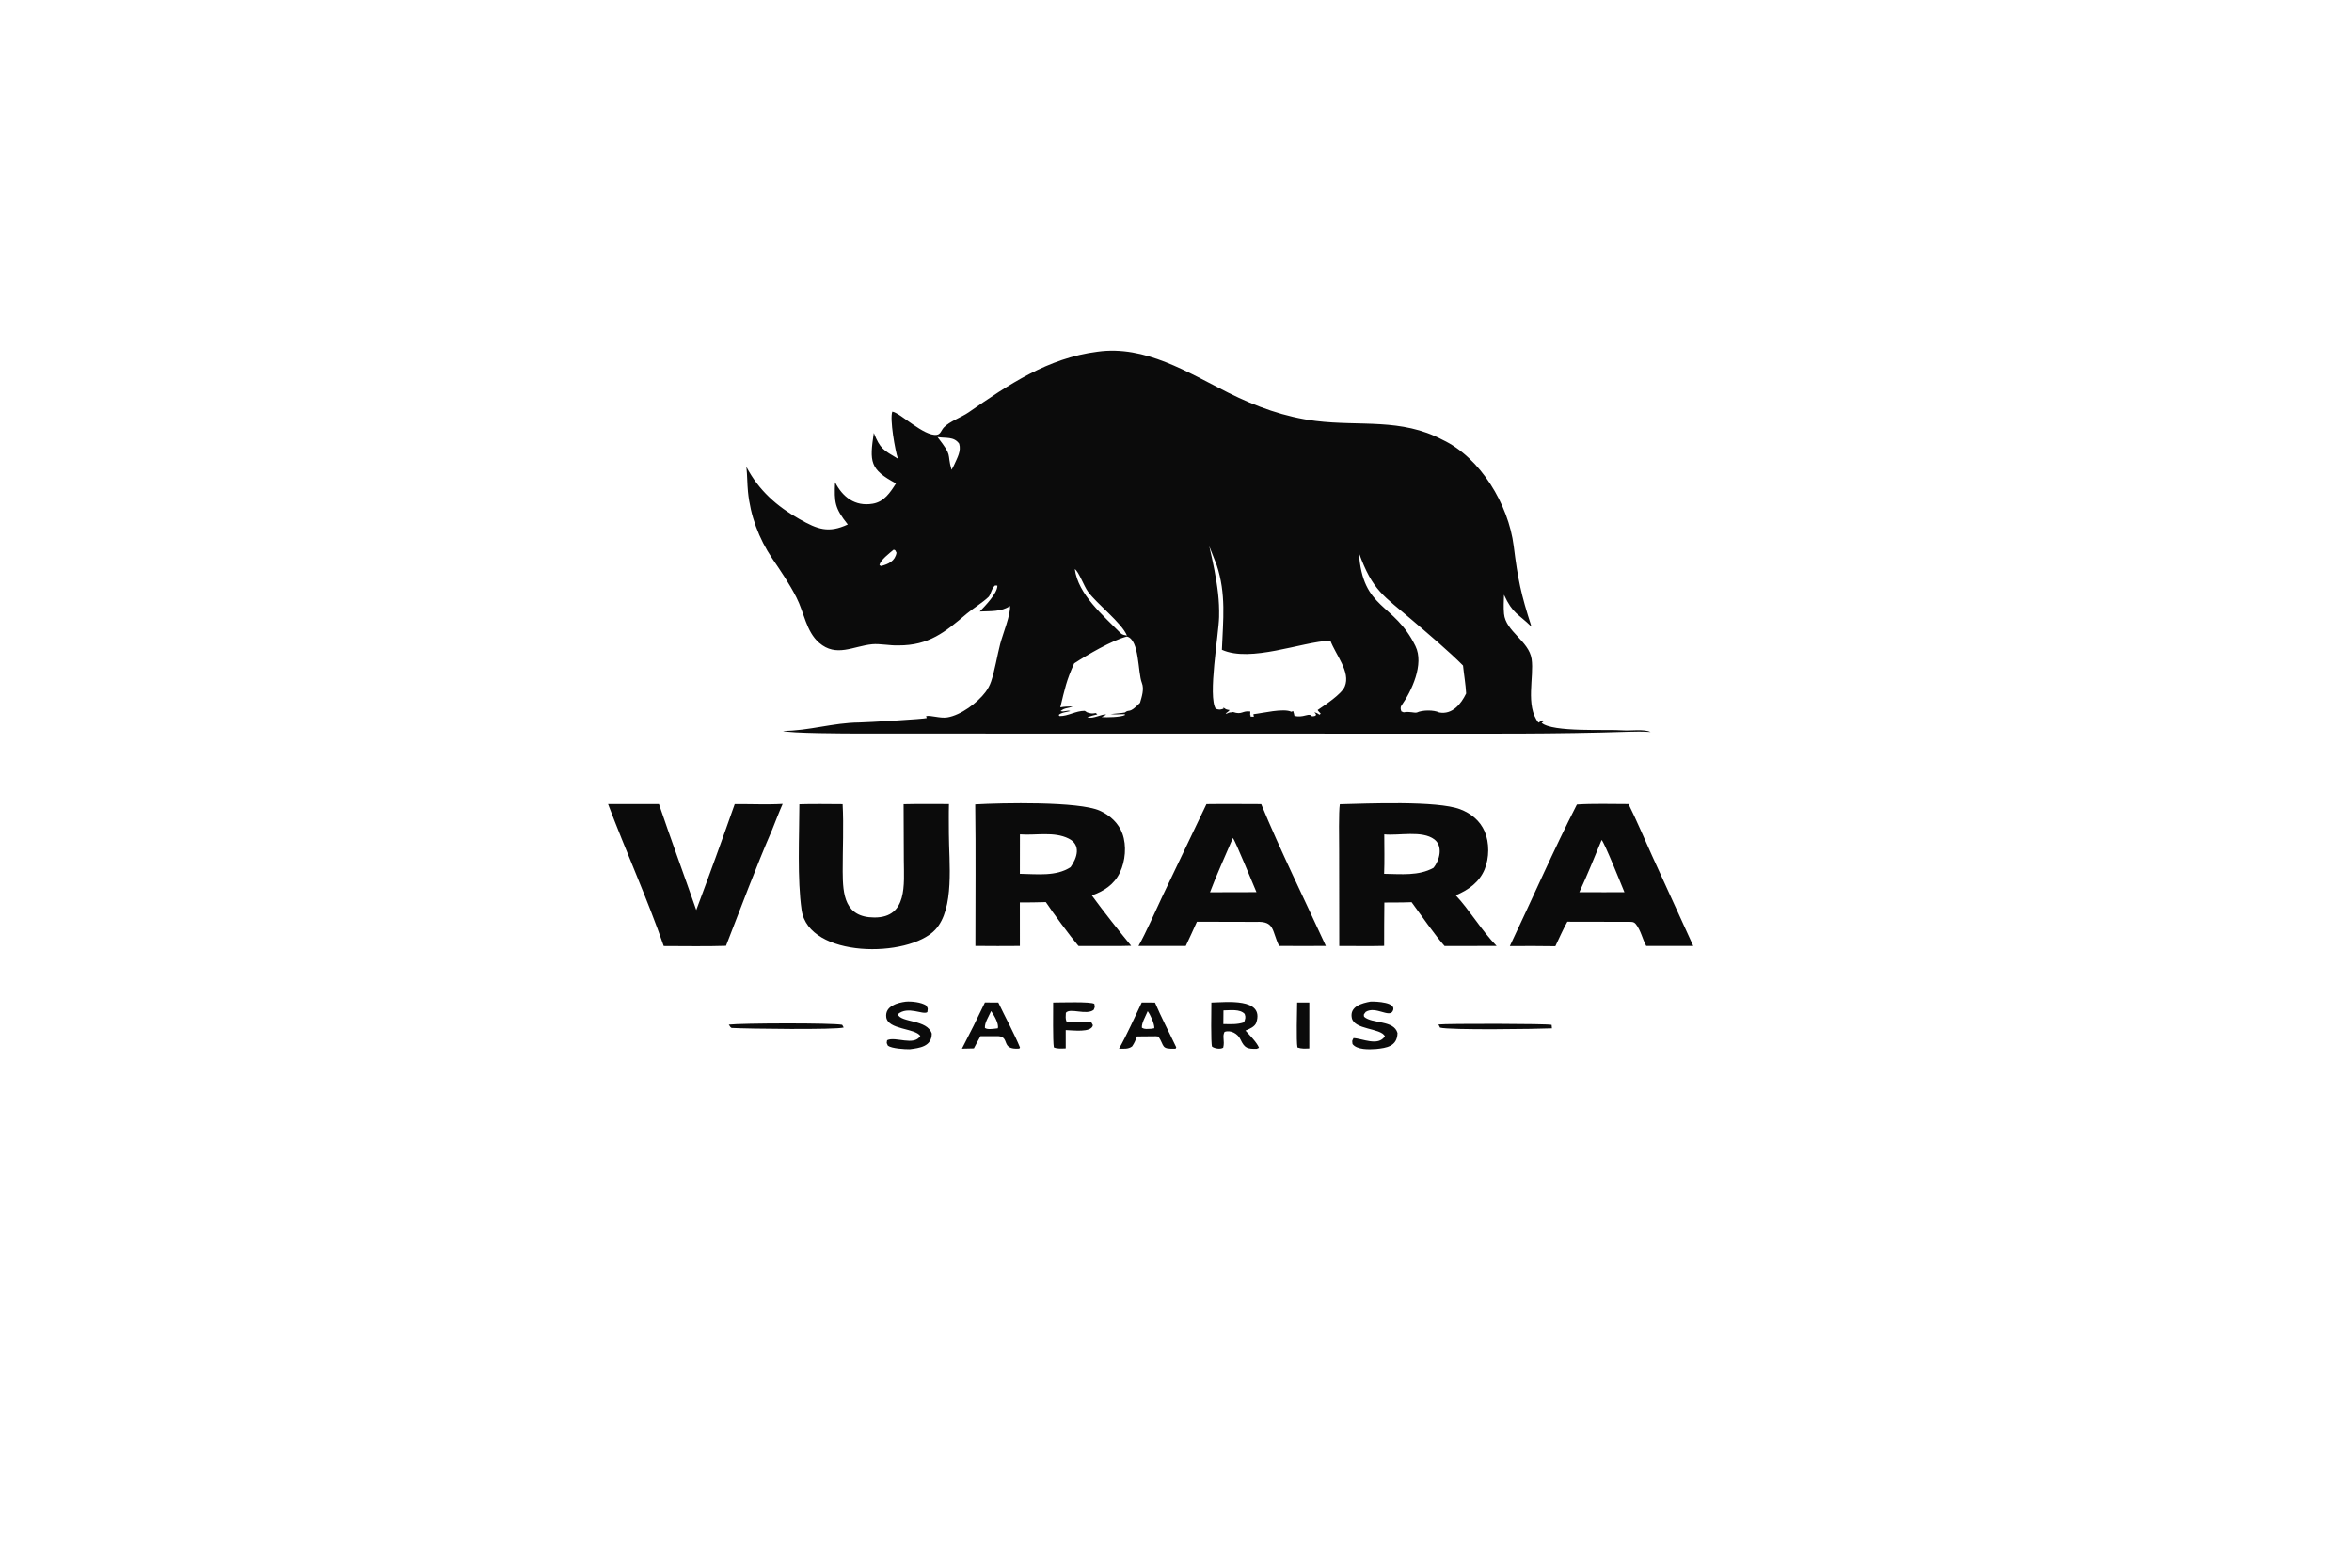
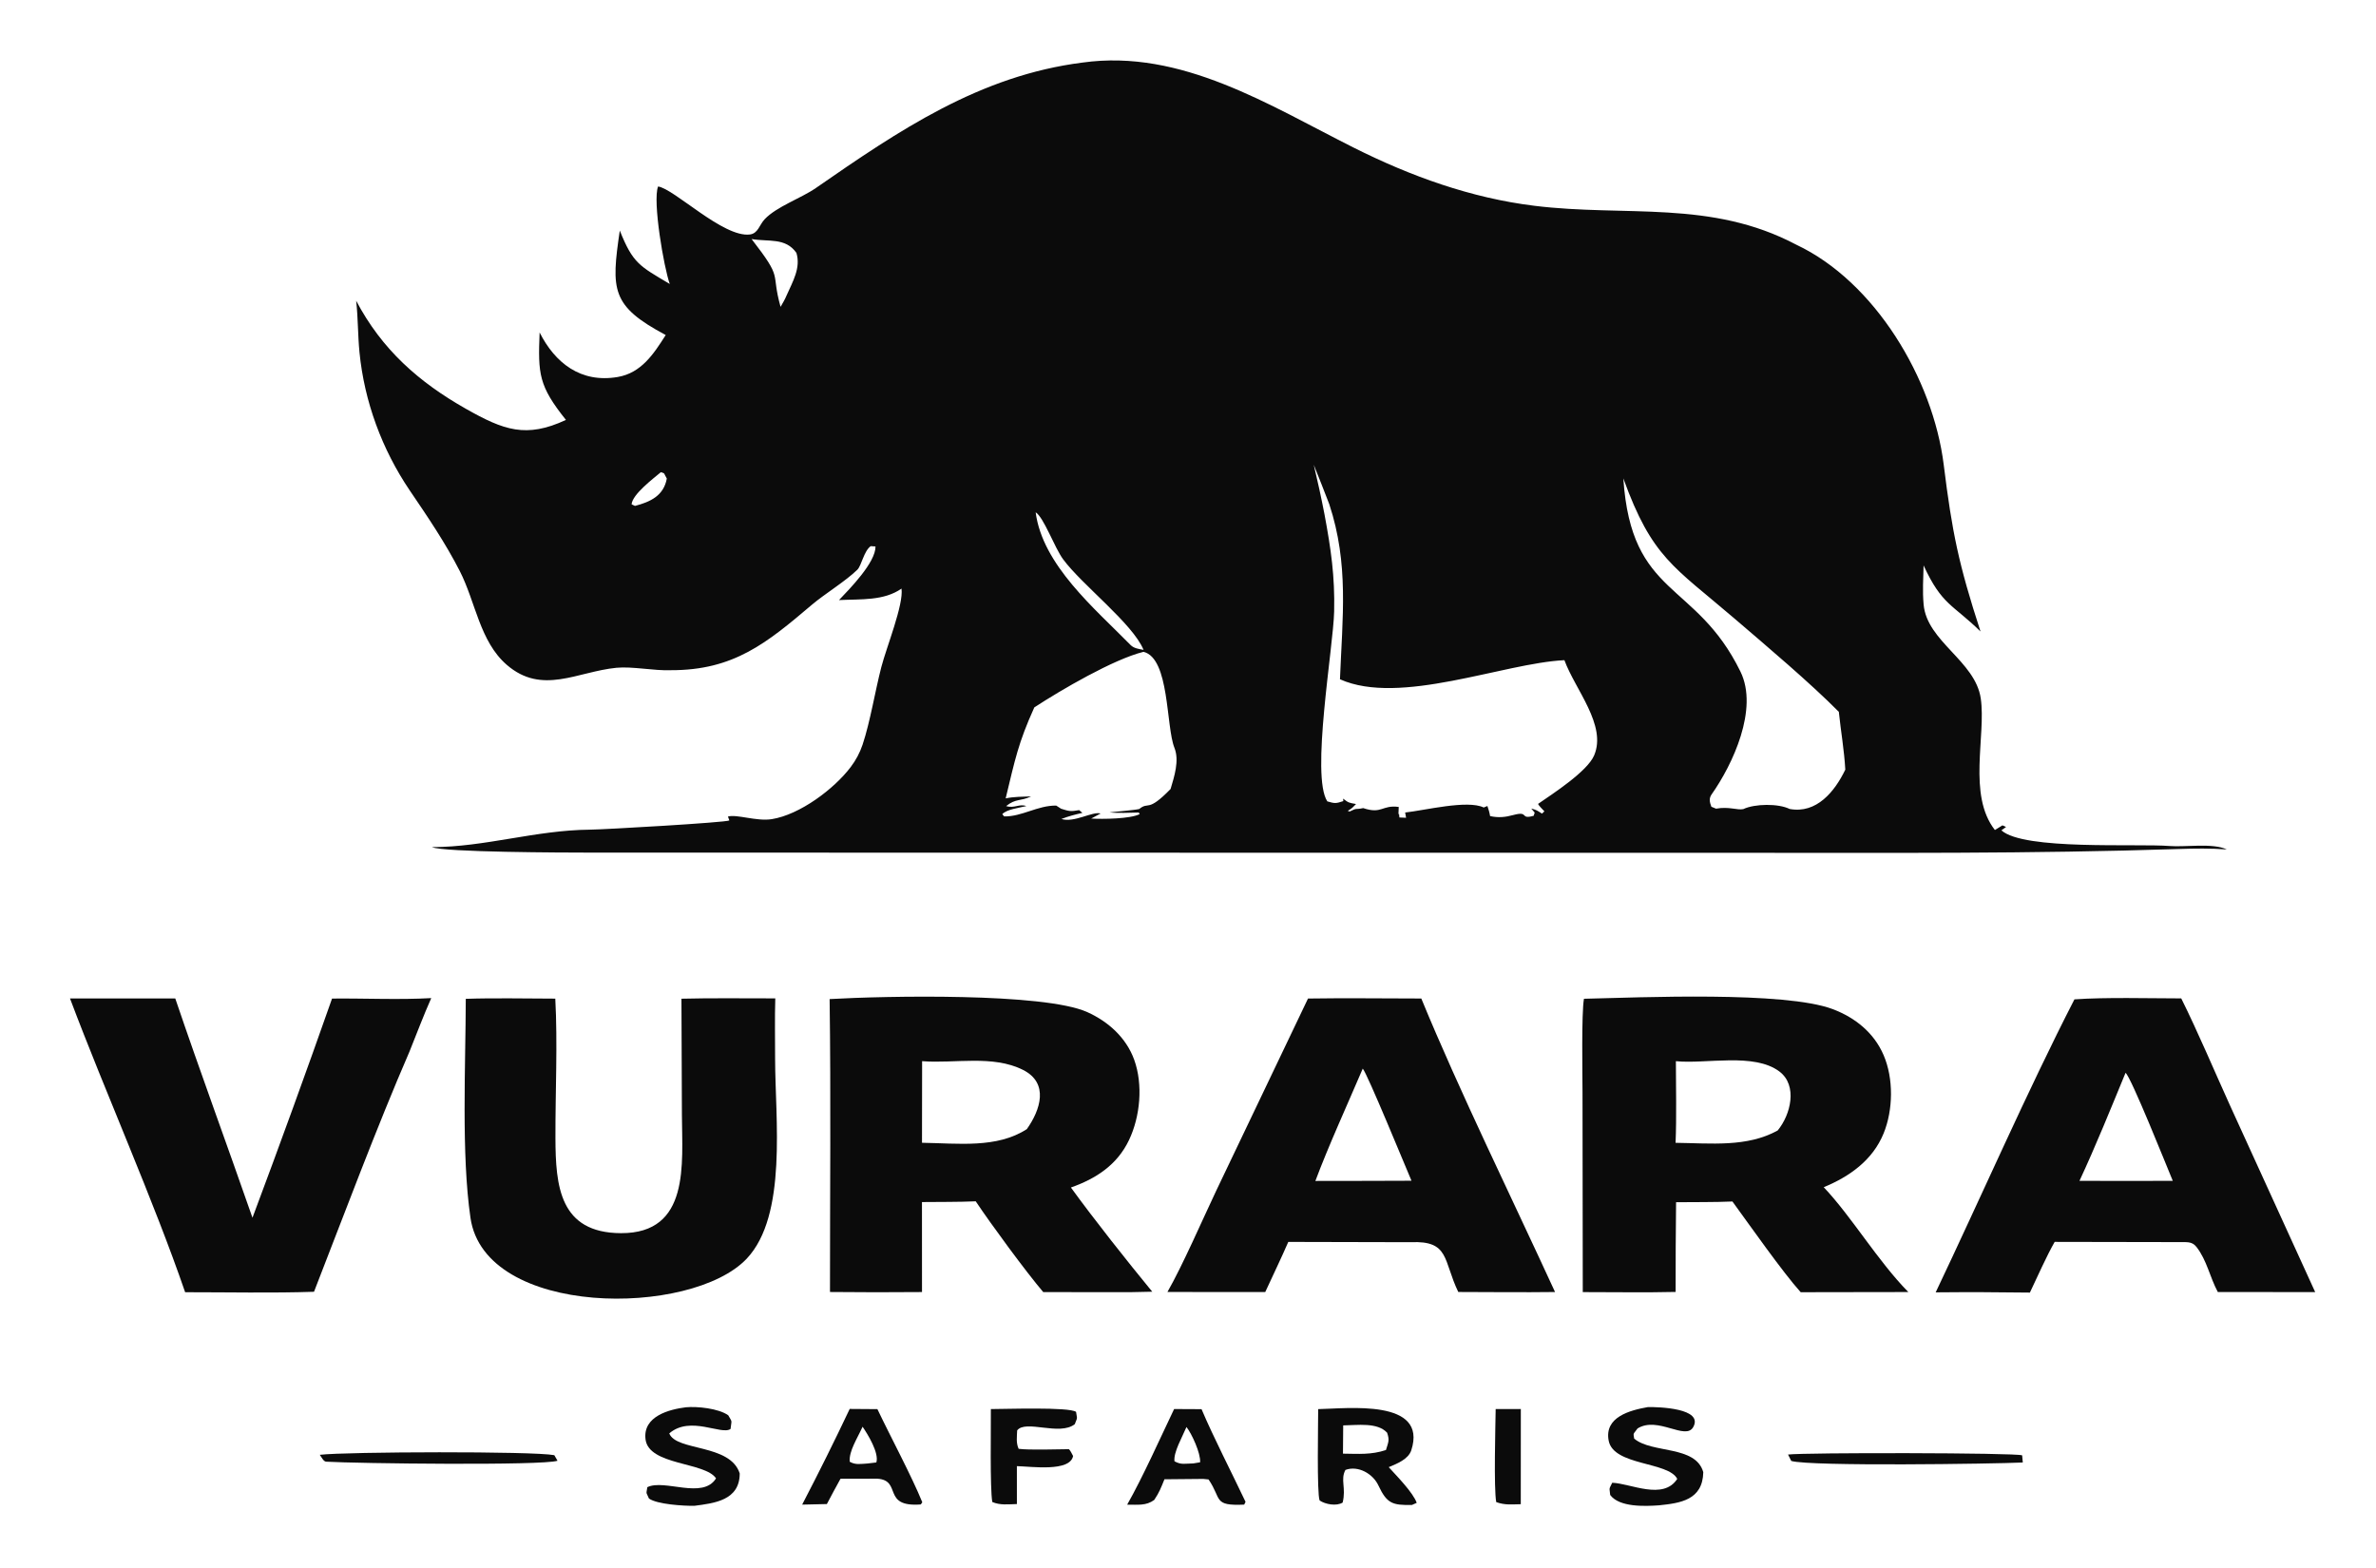
- <svg xmlns="http://www.w3.org/2000/svg" viewBox="0 0 2048 1365" width="2048" height="1365">
+ <svg xmlns="http://www.w3.org/2000/svg" viewBox="500 280 1000 660">
  <path fill="#0B0B0B" d="M 955.651 306.331 C 997.204 300.516 1034.37 324.407 1069.72 342.135 C 1093.73 354.174 1119.04 363.328 1145.81 366.622 C 1184.42 371.373 1220.06 363.975 1256.04 383.012 C 1289.08 398.563 1313.57 439.482 1318.06 475.581 C 1321.62 504.201 1324.33 517.45 1333.55 545.803 C 1321.74 534.244 1317.33 534.766 1309.59 517.996 C 1309.47 523.768 1309.08 528.639 1309.61 534.484 C 1311.02 550.034 1331.38 558.239 1333.66 574.016 C 1335.92 589.652 1328.02 614.574 1339.6 629.367 L 1342.79 627.405 L 1344.31 628.083 L 1342.34 629.503 C 1351.77 638.01 1399.35 634.982 1413.27 636.107 C 1419.54 636.613 1431.42 634.731 1437.2 637.549 C 1430.32 637.035 1423.85 637.134 1416.95 637.363 C 1355.19 639.413 1293.42 638.953 1231.62 638.962 L 747.5 638.875 C 737.894 638.87 686.599 638.751 681.787 636.568 C 704.103 636.56 725.402 629.429 748.261 629.221 C 754.309 629.167 805.571 626.207 806.96 625.342 L 806.375 623.697 C 810.118 622.643 818.42 625.805 824.802 624.798 C 836.662 622.927 851.132 612.017 858.043 602.858 C 860.202 600.02 861.886 596.85 863.029 593.472 C 866.233 583.891 868.323 570.84 870.918 560.812 C 873.076 552.471 880.376 534.466 879.423 527.759 C 871.961 532.945 862.479 532.127 853.112 532.585 C 857.686 527.795 868.563 516.743 868.475 510.015 L 866.46 509.883 C 863.553 511.973 862.603 518.077 860.829 519.809 C 855.844 524.677 847.041 530.025 841.797 534.475 C 822.808 550.586 808.865 562.194 782.269 562.097 C 775.437 562.396 766.024 560.431 759.452 561.079 C 742.905 562.71 728.154 572.714 713.282 559.834 C 701.901 549.979 700.178 533.375 693.482 520.312 C 687.374 508.395 679.979 497.506 672.446 486.424 C 660.778 469.175 653.333 449.01 651.297 428.283 C 650.588 421.053 650.725 414.182 649.909 406.596 C 660.725 427.109 676.247 440.859 696.188 452.129 C 712.005 461.068 721.439 464.56 738.192 456.752 C 726.722 442.402 726.411 437.479 727.108 419.938 C 733.594 432.77 744.409 441.34 759.974 438.681 C 769.895 436.987 775.104 429.021 780.184 421.017 C 757.188 408.754 757.167 402.149 760.854 377.052 C 766.407 390.93 769.172 391.965 781.887 399.528 C 779.398 392.616 774.583 364.549 776.972 358.493 C 783.833 359.492 804.433 380.095 815.601 378.699 C 819.083 378.264 819.562 374.669 821.858 372.25 C 826.917 366.921 837.15 363.457 843.349 359.161 C 878.396 334.881 912.329 311.807 955.651 306.331 z M 1065.28 616.163 C 1067.59 617.952 1067.77 617.908 1070.72 618.425 C 1069.24 619.939 1069.11 620.189 1067.24 621.31 L 1068.03 621.582 C 1071.56 619.849 1070.06 620.939 1073.74 620.144 C 1081.74 622.816 1081.52 618.705 1088.69 619.658 L 1088.56 623.008 L 1088.8 622.38 L 1088.98 624.092 L 1091.78 624.213 L 1091.4 622 C 1099.49 621.152 1117.61 616.559 1124.46 619.893 L 1126.01 619.259 C 1126.51 620.667 1126.9 622.024 1127.14 623.5 C 1130.61 624.287 1133.54 623.974 1136.91 623.06 C 1143.81 621.188 1139.43 625.109 1145.49 623.371 L 1145.91 622.043 L 1144.47 620.328 C 1146.85 620.967 1146.97 621.179 1148.99 622.465 L 1150 621.506 C 1149.36 620.823 1147.61 619.097 1147.32 618.388 C 1153.71 613.976 1168.05 604.723 1170.93 597.97 C 1176.36 585.256 1162.93 570.244 1158.42 557.876 C 1132.72 559.127 1089.18 577.227 1063.96 565.917 C 1065 539.719 1067.77 517.441 1059.46 492.225 C 1057.33 486.676 1055.15 481.144 1052.93 475.631 C 1054.58 482.541 1056.09 489.485 1057.44 496.458 C 1060.18 511.175 1061.84 522.521 1061.51 537.38 C 1061.17 552.542 1051.6 606.724 1058.64 617.315 C 1061.83 618.245 1062.22 618.23 1065.37 617.201 L 1065.28 616.163 z M 933.973 615.217 C 929.458 617.373 927.579 615.988 923.458 619.292 C 927.016 620.375 928.913 618.208 931.966 619.288 C 928.735 620.089 923.727 620.645 921.836 622.697 L 922.632 623.642 C 930.067 623.786 936.687 619 944.529 619.08 L 946.595 620.414 C 950.11 621.516 950.56 621.618 954.179 621 L 955.562 622.145 C 952.136 622.958 950.084 623.457 946.715 624.721 C 952.043 626.446 959.78 621.415 963.232 622.413 L 959.257 624.543 C 963.962 624.828 975.753 624.724 979.692 622.663 L 979.243 621.999 C 975.719 622.072 970.276 622.35 966.978 621.943 C 969.655 621.638 977.419 621.019 979.495 620.518 C 983.629 617.137 982.753 622.279 992.666 612.106 C 994.19 606.957 996.446 600.168 994.292 594.781 C 990.657 585.69 992.333 557.118 981.291 554.366 C 968.642 557.488 946.508 570.441 935.314 577.76 C 928.533 592.732 927.178 599.836 923.263 616.049 C 926.668 615.33 930.46 615.35 933.973 615.217 z M 1233.71 620.567 C 1238.52 618.276 1248.49 618.158 1253.22 620.513 C 1264.56 622.61 1272.21 613.154 1276.64 603.961 C 1276.2 595.858 1274.76 587.78 1273.92 579.622 C 1261.83 567.406 1243.46 551.893 1229.96 540.322 C 1204.5 518.485 1195.31 514.798 1183.22 481.367 C 1186.56 531.77 1213.62 524.122 1232.52 562.699 C 1240.23 578.438 1229.21 601.856 1220.37 614.384 C 1219.15 616.116 1219.58 617.73 1220.28 619.582 L 1222.25 620.381 C 1227.63 619.387 1231.18 621.105 1233.71 620.567 z M 981.3 553.548 C 976.72 542.433 955.292 526.114 947.41 515.373 C 943.798 510.451 939.333 497.801 935.882 495.634 C 938.779 517.829 960.71 536.086 975.82 551.487 C 977.285 552.98 979.398 553.156 981.3 553.548 z M 778.152 478.742 C 774.768 481.587 766.167 488.083 765.822 492.277 L 767.247 492.947 C 773.67 491.261 779.314 488.704 780.643 481.439 C 779.174 478.953 780.101 479.386 778.152 478.742 z M 816.327 380.62 C 829.915 398.152 824.23 393.838 828.523 409.166 C 829.341 407.707 830.397 406.005 830.996 404.485 C 833.662 398.464 837.101 392.779 835.19 386.433 C 830.58 379.904 823.52 381.852 816.327 380.62 z" />
  <path fill="#0B0B0B" d="M 639.75 700.314 C 653.291 700.168 668.157 700.887 681.503 700.119 C 678.349 707.215 675.249 715.394 672.327 722.668 C 658.702 754.059 644.699 791.524 632.16 823.731 C 614.922 824.328 595.333 823.909 577.919 823.92 C 564.539 784.964 544.35 739.834 529.46 700.262 L 573.765 700.264 C 584.206 731.05 595.547 761.787 606.259 792.562 C 617.737 761.928 628.902 731.177 639.75 700.314 z" />
  <path fill="#0B0B0B" d="M 786.807 700.374 C 799.639 700.041 813.395 700.262 826.299 700.236 C 826.043 708.378 826.232 717.526 826.224 725.75 C 826.252 750.712 831.497 791.56 814.271 809.803 C 790.967 834.483 704.108 834.614 698.009 792.61 C 694.12 765.833 695.965 728.482 696.037 700.426 C 708.089 700.016 721.551 700.323 733.705 700.341 C 734.73 719.165 733.711 739.881 733.771 759.054 C 733.834 779.19 735.495 798.972 761.366 799.061 C 790.499 799.161 787.077 769.896 787 749.258 L 786.807 700.374 z" />
  <path fill="#0B0B0B" d="M 849.167 700.532 C 872.284 699.198 939.364 697.799 957.609 706.014 C 966.47 710.003 974.009 716.796 977.359 726.077 C 981.134 736.534 979.906 749.949 975.16 759.897 C 970.183 770.33 961.313 776.099 950.718 779.847 C 960.434 793.237 974.508 810.994 984.952 823.704 L 975.456 823.903 L 939.076 823.868 C 931.663 815.143 917.032 795.19 910.654 785.653 C 903.475 785.972 895.3 785.892 888.032 785.968 L 888.048 823.849 C 875.139 823.967 862.229 823.959 849.32 823.824 C 849.306 782.93 849.731 741.368 849.167 700.532 z M 888.046 761.013 C 903.251 761.242 919.548 763.45 932.171 755.265 C 937.866 747.231 941.632 735.905 930.557 730.338 C 917.786 723.918 901.797 727.747 888.094 726.664 L 888.046 761.013 z" />
  <path fill="#0B0B0B" d="M 1050.51 700.3 C 1066.16 700.051 1082.48 700.285 1098.19 700.291 C 1114.05 738.897 1136.73 785.177 1154.48 823.834 C 1141 824.012 1127.25 823.845 1113.75 823.82 C 1107.32 810.453 1110.12 802.131 1093.75 802.866 L 1042.21 802.743 C 1039.21 809.659 1035.68 816.956 1032.51 823.845 L 991.344 823.821 C 997.777 812.579 1006.11 793.35 1011.93 781.079 L 1050.51 700.3 z M 1053.61 777.082 L 1075.5 777.05 L 1094.06 776.99 C 1091.57 771.205 1075.46 731.891 1073.55 729.8 C 1067.32 744.41 1059.07 762.431 1053.61 777.082 z" />
  <path fill="#0B0B0B" d="M 1166.65 700.399 C 1190.5 699.841 1251.25 697.146 1271.4 704.778 C 1280.84 708.355 1288.74 714.727 1292.77 724.138 C 1297.01 734.008 1296.8 747.178 1292.76 757.085 C 1288.16 768.344 1278.44 775.238 1267.56 779.72 C 1279.22 792 1290.4 810.887 1303.17 823.845 L 1288.75 823.865 L 1257.87 823.917 C 1250.35 815.586 1236.16 795.357 1229.14 785.729 C 1221.69 786.069 1212.98 785.952 1205.42 786.036 C 1205.28 798.623 1205.21 811.211 1205.23 823.798 C 1192.63 824.106 1178.83 823.856 1166.15 823.871 L 1166.04 739.723 C 1166.03 732.453 1165.56 706.554 1166.65 700.399 z M 1205.21 761.031 C 1220.04 761.209 1235.23 762.993 1248.18 755.842 C 1253.69 749.168 1256.67 736.88 1248.93 731.032 C 1238.26 722.979 1218.07 727.957 1205.34 726.668 C 1205.35 737.559 1205.66 750.289 1205.21 761.031 z" />
  <path fill="#0B0B0B" d="M 1373.08 700.647 C 1386.5 699.715 1404.29 700.229 1418.03 700.244 C 1424.89 713.997 1432.14 731.192 1438.59 745.383 L 1474.41 823.87 L 1433.42 823.831 C 1430.04 817.533 1428.84 810.515 1424.47 804.894 C 1422.46 802.309 1420.17 802.934 1416.81 802.827 L 1364.76 802.731 C 1361.38 808.637 1357.37 817.684 1354.33 824.072 C 1341.12 823.881 1327.9 823.848 1314.68 823.972 C 1333.5 784.458 1353.42 738.893 1373.08 700.647 z M 1375.2 777.042 L 1397.13 777.07 L 1414.47 777.037 C 1411.93 770.96 1396.96 733.435 1394.59 731.566 C 1388.39 746.6 1382.04 762.355 1375.2 777.042 z" />
  <path fill="#0B0B0B" d="M 788.68 872.349 C 793.39 871.91 802.397 872.803 806.501 875.718 C 808.281 878.877 807.919 877.423 807.478 881.46 C 803.688 884.236 790.571 875.692 781.675 883.343 C 784.582 890.914 807.343 887.637 811.328 900.196 C 811.337 911.543 800.617 912.734 792.222 913.827 C 787.824 913.894 776.536 913.225 773.126 910.747 C 771.812 907.662 771.989 909.201 772.44 905.981 C 779.703 902.416 795.774 911.302 801.358 902.272 C 796.846 895.344 773.081 896.877 771.69 885.872 C 770.449 876.045 781.845 873.206 788.68 872.349 z" />
  <path fill="#0B0B0B" d="M 857.618 873.047 L 869.279 873.131 C 874.758 884.66 883.792 901.506 888.173 912.339 L 887.532 913.249 C 870.945 914.491 879.815 903.128 869.251 902.406 L 853.742 902.441 C 851.792 905.878 849.886 909.58 848.012 913.081 L 837.609 913.32 C 844.535 900.024 851.206 886.597 857.618 873.047 z M 865.155 896.011 L 868.829 895.571 C 870.055 891.607 865.288 883.828 863.041 880.536 C 860.79 885.516 857.267 890.761 857.615 895.256 C 860.027 896.689 862.232 896.177 865.155 896.011 z" />
  <path fill="#0B0B0B" d="M 917.029 873.104 C 922.557 873.123 950.022 872.13 952.892 874.286 C 953.365 877.626 953.574 876.272 952.344 879.462 C 945.92 884.521 931.688 877.422 928.102 882.077 C 927.993 884.927 927.588 887.292 928.721 889.833 C 933.223 890.427 944.837 890.03 949.874 889.987 C 950.517 890.534 951.186 892.029 951.637 892.866 C 950.315 899.65 934.063 897.256 927.978 897.125 L 927.988 913.082 C 924.28 913.177 920.954 913.645 917.63 912.22 C 916.617 906.222 917.095 880.701 917.029 873.104 z" />
  <path fill="#0B0B0B" d="M 994.156 873.089 L 1005.7 873.147 C 1010.78 885.123 1018.47 900.006 1024.22 912.157 L 1023.65 913.326 C 1010.42 913.898 1014.33 910.998 1008.65 902.733 L 1006.42 902.501 L 990.091 902.653 C 988.656 906.162 987.952 908.155 985.781 911.36 C 982.346 913.882 978.859 913.312 974.394 913.343 C 980.916 901.891 988.297 885.358 994.156 873.089 z M 1002.25 895.98 L 1005.1 895.503 C 1005.37 891.686 1001.57 883.441 999.355 880.653 C 997.521 885.038 993.84 891.301 994.309 895.085 C 997.185 896.647 998.638 896.043 1002.25 895.98 z" />
  <path fill="#0B0B0B" d="M 1054.79 873.126 C 1067.08 872.903 1101 868.667 1093.98 890.434 C 1092.74 894.261 1087.85 896.142 1084.48 897.551 C 1087.81 901.237 1094.72 908.215 1096.26 912.575 L 1094.22 913.477 C 1086.15 913.569 1083.76 913.013 1080.13 905.246 C 1077.84 900.343 1071.65 896.743 1066.26 898.716 C 1064.05 902.838 1066.62 906.248 1065.09 912.461 C 1062.49 914.062 1057.83 913.222 1055.41 911.589 C 1054.18 908.846 1054.8 878.345 1054.79 873.126 z M 1065.22 891.867 C 1071.73 891.937 1077.06 892.417 1083.31 890.343 C 1084.36 886.913 1084.89 886.244 1083.8 883.052 C 1079.68 878.583 1071.25 879.915 1065.32 879.974 L 1065.22 891.867 z" />
  <path fill="#0B0B0B" d="M 1129.49 873.1 L 1140.08 873.08 L 1140.06 913.143 C 1136.17 913.223 1133.38 913.585 1129.73 912.264 C 1128.66 906.617 1129.39 880.108 1129.49 873.1 z" />
  <path fill="#0B0B0B" d="M 1193.6 872.26 C 1198.14 872.205 1217.06 872.734 1212.64 880.681 C 1209.43 886.469 1197.73 875.959 1189.21 881.262 C 1187.27 883.975 1187.39 882.937 1187.78 885.534 C 1195.29 891.911 1213.62 888.238 1216.87 899.665 C 1216.62 911.453 1207.14 912.693 1198.23 913.617 C 1192.2 914.046 1181.55 914.468 1177.69 909.267 C 1177.37 905.853 1177.07 907.191 1178.55 904.116 C 1186.31 904.404 1200.02 911.617 1205.91 902.496 C 1202.21 895.172 1179.14 897.035 1177.06 886.447 C 1175.1 876.465 1185.99 873.595 1193.6 872.26 z" />
  <path fill="#0B0B0B" d="M 634.591 892.354 C 645.757 891.031 724.626 890.79 733.296 892.51 L 734.648 894.853 C 728.456 896.971 649.858 896.011 637.278 895.247 C 636.184 895.18 635.461 893.57 634.591 892.354 z" />
  <path fill="#0B0B0B" d="M 1252.54 892.243 C 1259.67 891.363 1348.52 891.473 1351.07 892.58 L 1351.34 895.596 C 1338.9 896.172 1262.13 897.297 1253.9 894.943 L 1252.54 892.243 z" />
</svg>
